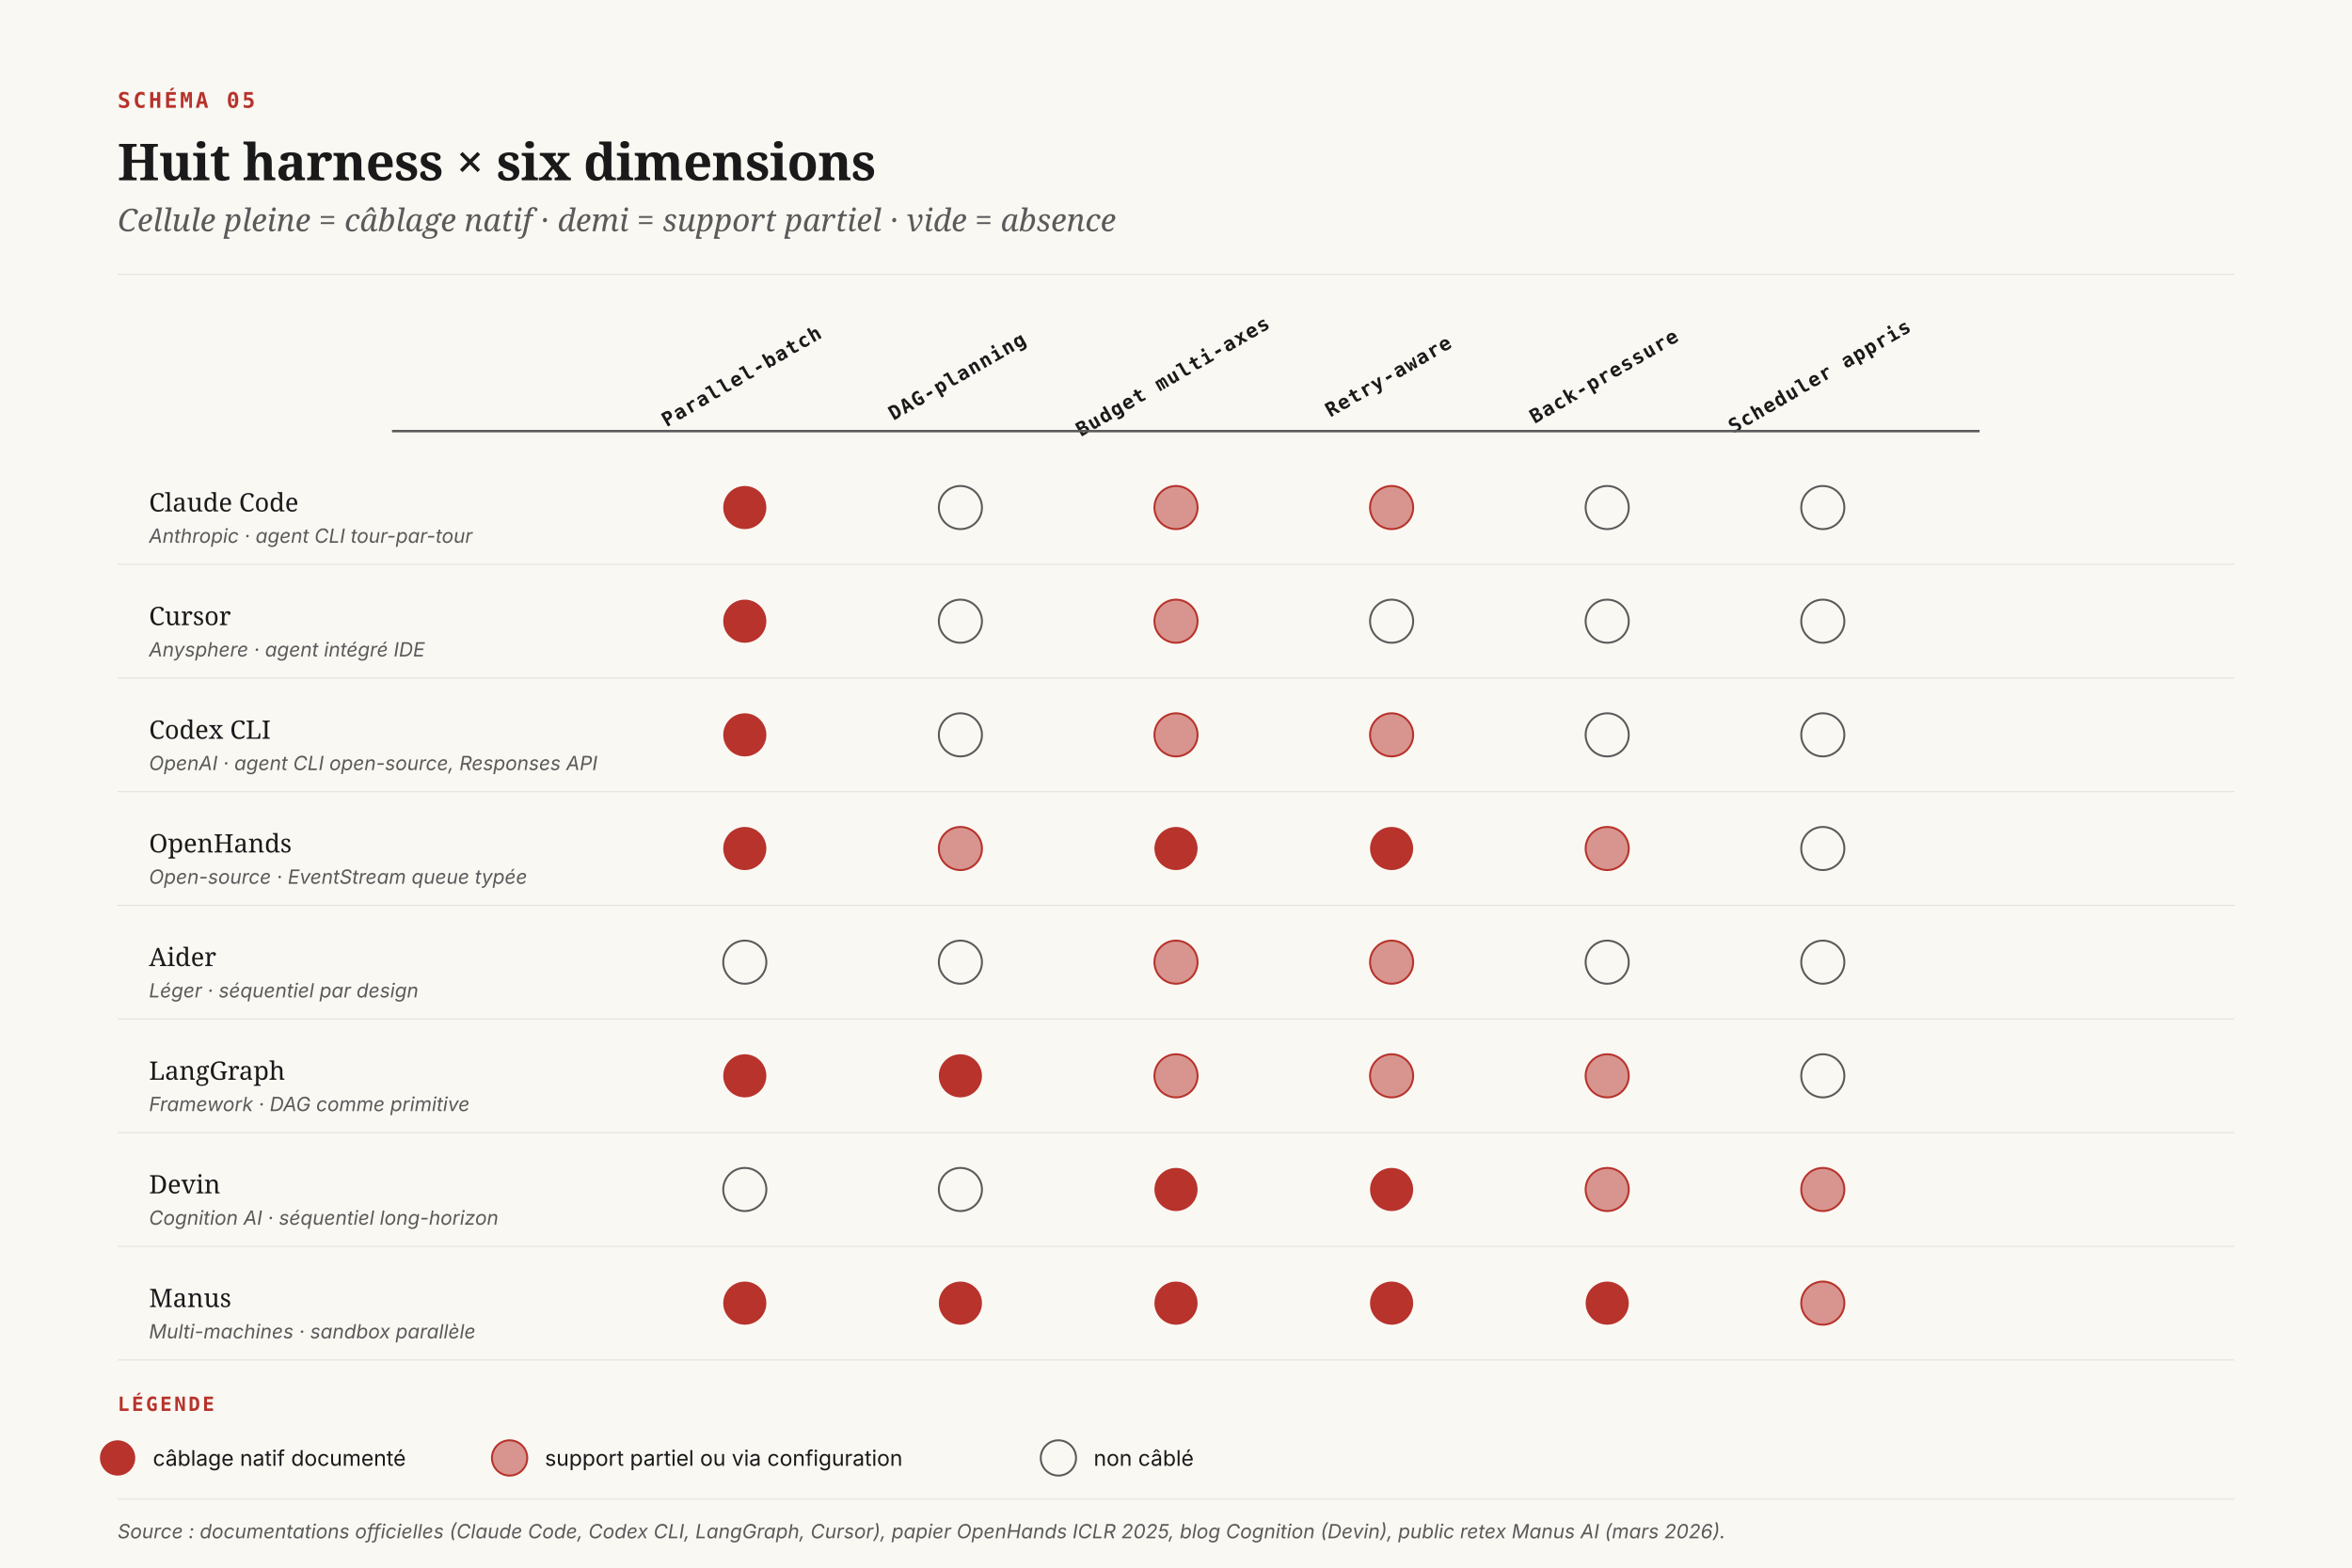
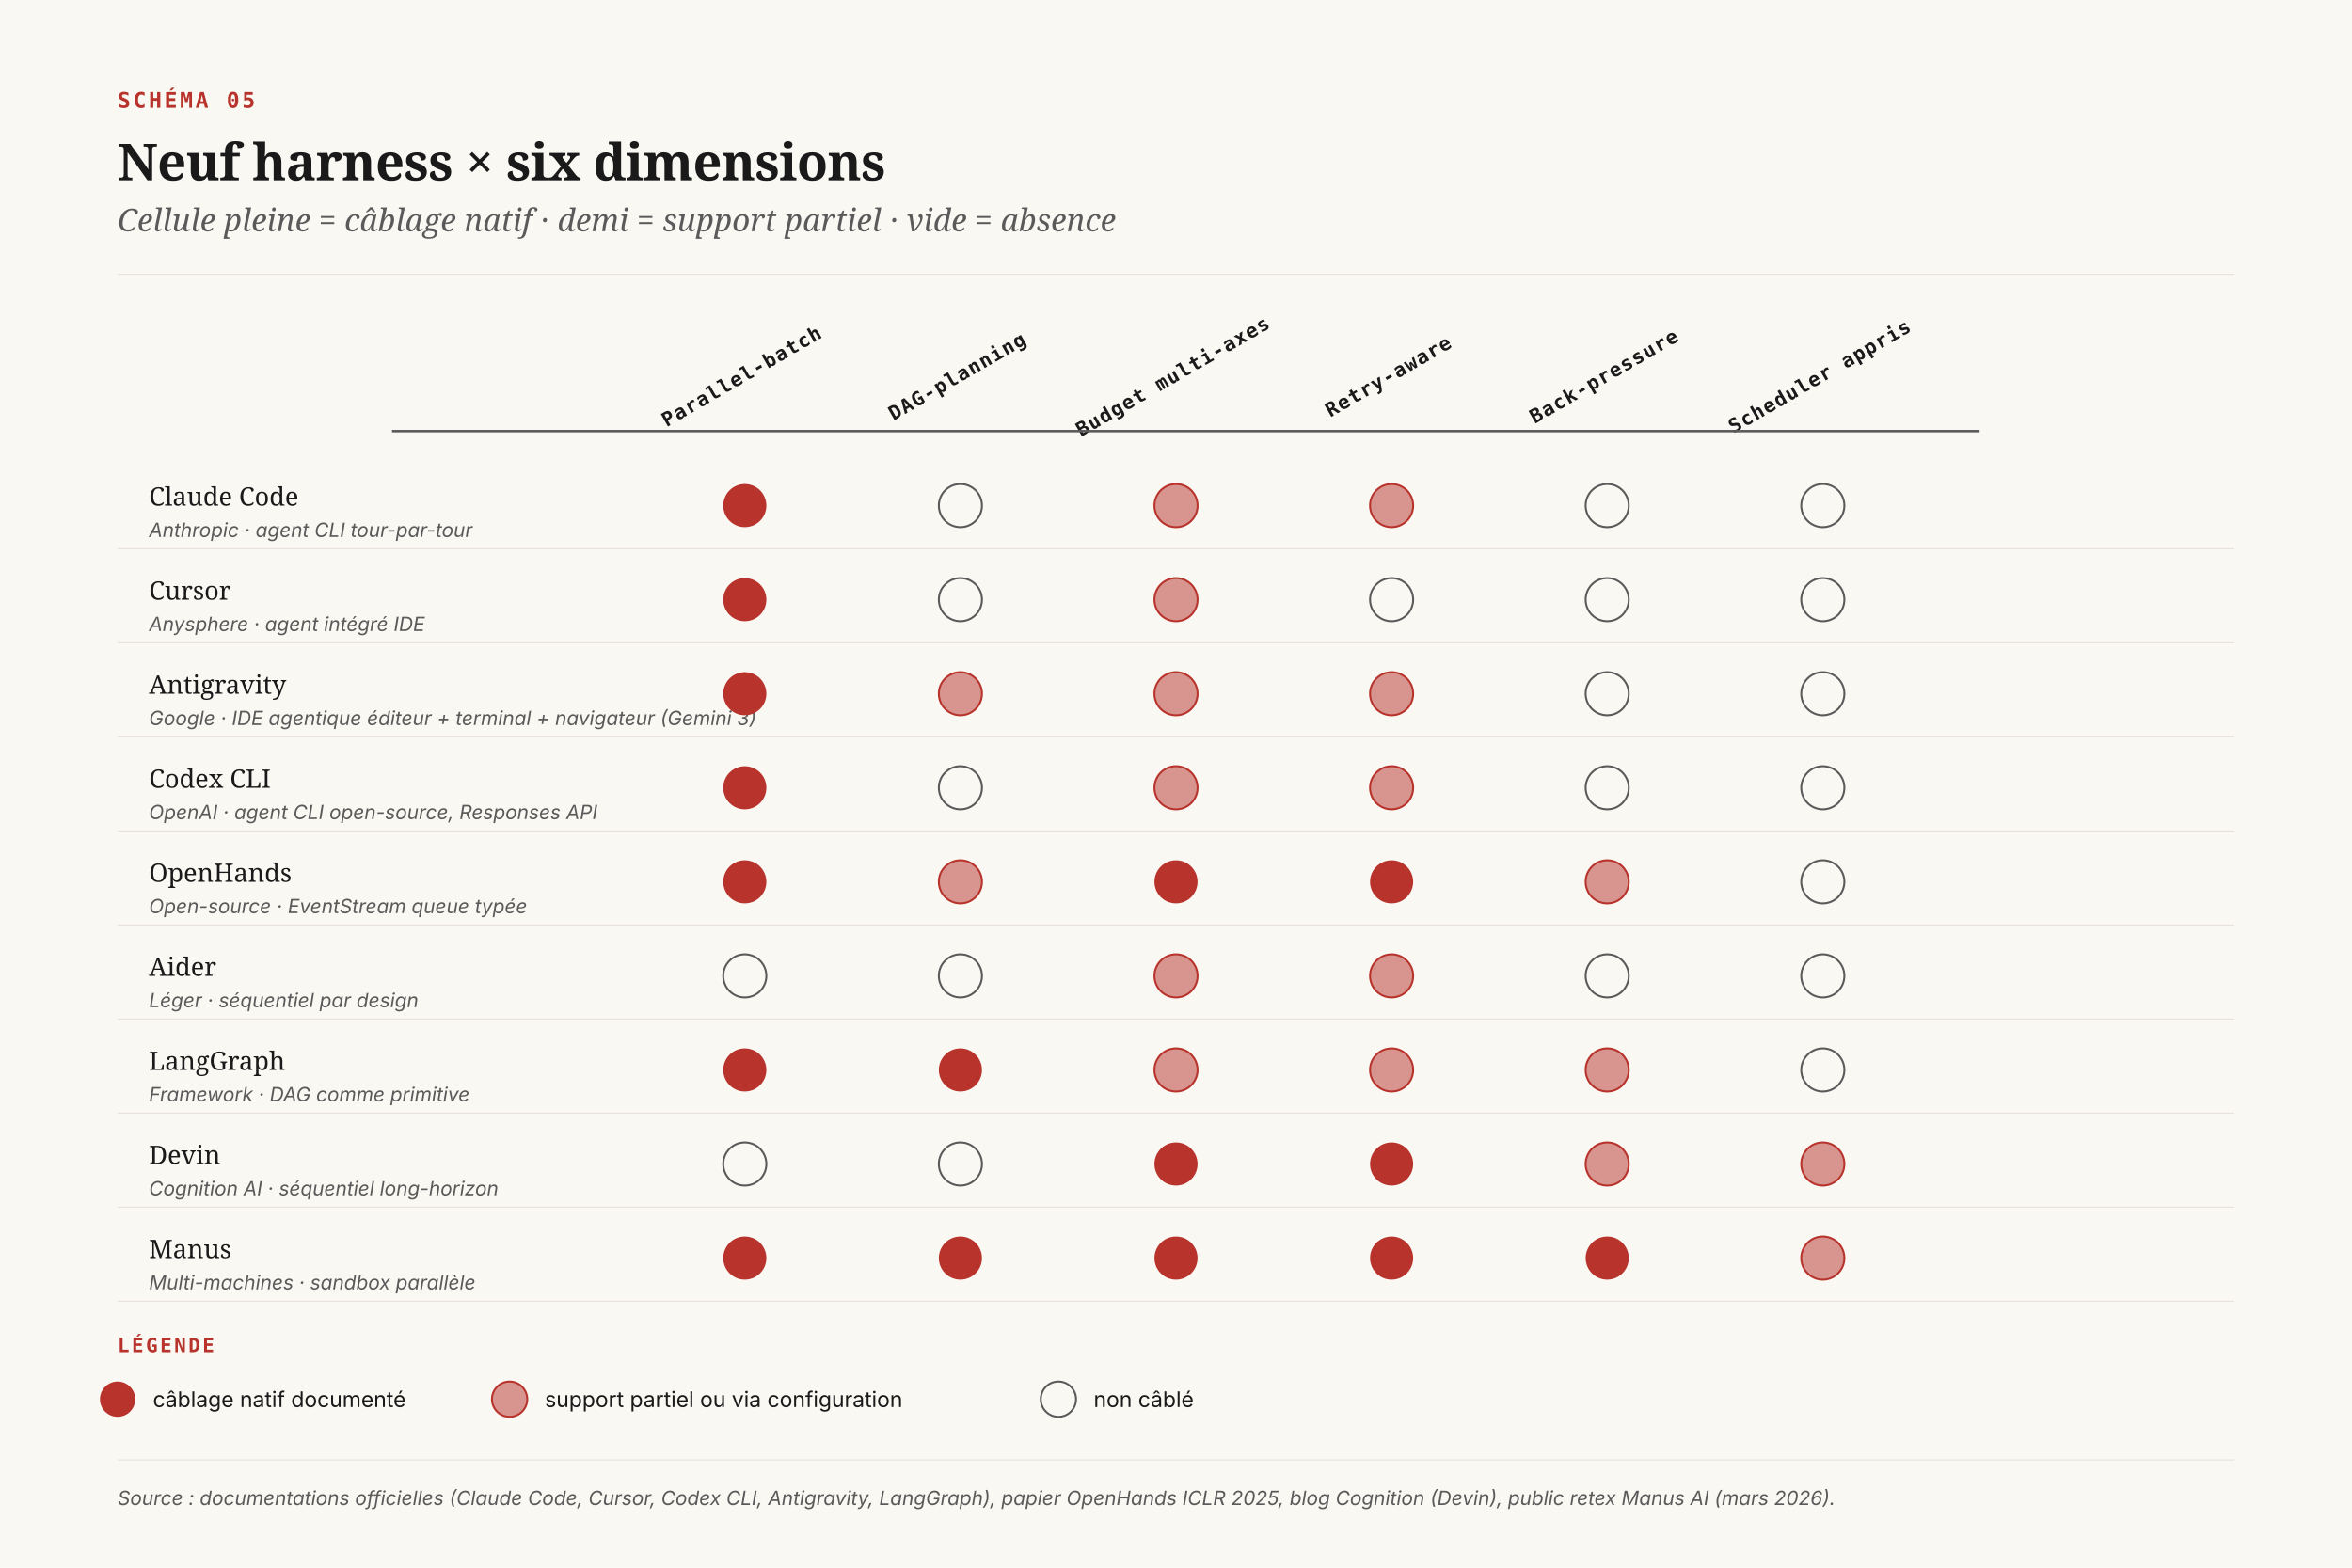
<svg xmlns="http://www.w3.org/2000/svg" viewBox="0 0 1200 800">
  <defs>
    <style>
      .display { font-family: 'Spectral', 'Playfair Display', Georgia, serif; }
      .body    { font-family: 'Inter', 'Helvetica Neue', system-ui, sans-serif; }
      .mono    { font-family: 'JetBrains Mono', 'IBM Plex Mono', monospace; }
    </style>
  </defs>
  <rect width="1200" height="800" fill="#FAF8F3" />
  <text x="60" y="55" class="mono" font-size="11" font-weight="600" letter-spacing="0.12em" fill="#B7332C">SCHÉMA 05</text>
-   <text x="60" y="92" class="display" font-size="26" font-weight="600" letter-spacing="-0.01em" fill="#1A1A1A">Huit harness × six dimensions</text>
+   <text x="60" y="92" class="display" font-size="26" font-weight="600" letter-spacing="-0.01em" fill="#1A1A1A">Neuf harness × six dimensions</text>
  <text x="60" y="118" class="display" font-size="16" font-style="italic" fill="#5A5A5A">Cellule pleine = câblage natif · demi = support partiel · vide = absence</text>
  <line x1="60" y1="140" x2="1140" y2="140" stroke="#E5E1D8" stroke-width="0.5" />
  <g>
    <text x="380" y="195" class="mono" font-size="10" font-weight="600" letter-spacing="0.06em" fill="#1A1A1A" text-anchor="middle" transform="rotate(-30 380 195)">Parallel-batch</text>
    <text x="490" y="195" class="mono" font-size="10" font-weight="600" letter-spacing="0.06em" fill="#1A1A1A" text-anchor="middle" transform="rotate(-30 490 195)">DAG-planning</text>
    <text x="600" y="195" class="mono" font-size="10" font-weight="600" letter-spacing="0.06em" fill="#1A1A1A" text-anchor="middle" transform="rotate(-30 600 195)">Budget multi-axes</text>
    <text x="710" y="195" class="mono" font-size="10" font-weight="600" letter-spacing="0.06em" fill="#1A1A1A" text-anchor="middle" transform="rotate(-30 710 195)">Retry-aware</text>
    <text x="820" y="195" class="mono" font-size="10" font-weight="600" letter-spacing="0.06em" fill="#1A1A1A" text-anchor="middle" transform="rotate(-30 820 195)">Back-pressure</text>
    <text x="930" y="195" class="mono" font-size="10" font-weight="600" letter-spacing="0.06em" fill="#1A1A1A" text-anchor="middle" transform="rotate(-30 930 195)">Scheduler appris</text>
  </g>
  <line x1="200" y1="220" x2="1010" y2="220" stroke="#5A5A5A" stroke-width="1.25" />
  <g class="interactive" data-card="claude-code" tabindex="0" role="button" aria-label="Claude Code">
-     <rect x="60" y="234" width="1080" height="50" rx="3" fill="#FAF8F3" />
-     <text x="76" y="261" class="display" font-size="13" font-weight="500" fill="#1A1A1A">Claude Code</text>
-     <text x="76" y="277" class="body" font-size="10" font-style="italic" fill="#5A5A5A">Anthropic · agent CLI tour-par-tour</text>
-     <circle cx="380" cy="259" r="11" fill="#B7332C" />
-     <circle cx="490" cy="259" r="11" fill="#FAF8F3" stroke="#5A5A5A" stroke-width="1" />
-     <circle cx="600" cy="259" r="11" fill="#B7332C" fill-opacity="0.5" stroke="#B7332C" stroke-width="1" />
-     <circle cx="710" cy="259" r="11" fill="#B7332C" fill-opacity="0.5" stroke="#B7332C" stroke-width="1" />
-     <circle cx="820" cy="259" r="11" fill="#FAF8F3" stroke="#5A5A5A" stroke-width="1" />
-     <circle cx="930" cy="259" r="11" fill="#FAF8F3" stroke="#5A5A5A" stroke-width="1" />
+     <rect x="60" y="234" width="1080" height="44" rx="3" fill="#FAF8F3" />
+     <text x="76" y="258" class="display" font-size="13" font-weight="500" fill="#1A1A1A">Claude Code</text>
+     <text x="76" y="274" class="body" font-size="10" font-style="italic" fill="#5A5A5A">Anthropic · agent CLI tour-par-tour</text>
+     <circle cx="380" cy="258" r="11" fill="#B7332C" />
+     <circle cx="490" cy="258" r="11" fill="#FAF8F3" stroke="#5A5A5A" stroke-width="1" />
+     <circle cx="600" cy="258" r="11" fill="#B7332C" fill-opacity="0.5" stroke="#B7332C" stroke-width="1" />
+     <circle cx="710" cy="258" r="11" fill="#B7332C" fill-opacity="0.5" stroke="#B7332C" stroke-width="1" />
+     <circle cx="820" cy="258" r="11" fill="#FAF8F3" stroke="#5A5A5A" stroke-width="1" />
+     <circle cx="930" cy="258" r="11" fill="#FAF8F3" stroke="#5A5A5A" stroke-width="1" />
  </g>
-   <line x1="60" y1="288" x2="1140" y2="288" stroke="#E5E1D8" stroke-width="0.5" />
+   <line x1="60" y1="280" x2="1140" y2="280" stroke="#E5E1D8" stroke-width="0.5" />
  <g class="interactive" data-card="cursor" tabindex="0" role="button" aria-label="Cursor">
-     <rect x="60" y="292" width="1080" height="50" rx="3" fill="#FAF8F3" />
-     <text x="76" y="319" class="display" font-size="13" font-weight="500" fill="#1A1A1A">Cursor</text>
-     <text x="76" y="335" class="body" font-size="10" font-style="italic" fill="#5A5A5A">Anysphere · agent intégré IDE</text>
-     <circle cx="380" cy="317" r="11" fill="#B7332C" />
-     <circle cx="490" cy="317" r="11" fill="#FAF8F3" stroke="#5A5A5A" stroke-width="1" />
-     <circle cx="600" cy="317" r="11" fill="#B7332C" fill-opacity="0.5" stroke="#B7332C" stroke-width="1" />
-     <circle cx="710" cy="317" r="11" fill="#FAF8F3" stroke="#5A5A5A" stroke-width="1" />
-     <circle cx="820" cy="317" r="11" fill="#FAF8F3" stroke="#5A5A5A" stroke-width="1" />
-     <circle cx="930" cy="317" r="11" fill="#FAF8F3" stroke="#5A5A5A" stroke-width="1" />
+     <rect x="60" y="282" width="1080" height="44" rx="3" fill="#FAF8F3" />
+     <text x="76" y="306" class="display" font-size="13" font-weight="500" fill="#1A1A1A">Cursor</text>
+     <text x="76" y="322" class="body" font-size="10" font-style="italic" fill="#5A5A5A">Anysphere · agent intégré IDE</text>
+     <circle cx="380" cy="306" r="11" fill="#B7332C" />
+     <circle cx="490" cy="306" r="11" fill="#FAF8F3" stroke="#5A5A5A" stroke-width="1" />
+     <circle cx="600" cy="306" r="11" fill="#B7332C" fill-opacity="0.5" stroke="#B7332C" stroke-width="1" />
+     <circle cx="710" cy="306" r="11" fill="#FAF8F3" stroke="#5A5A5A" stroke-width="1" />
+     <circle cx="820" cy="306" r="11" fill="#FAF8F3" stroke="#5A5A5A" stroke-width="1" />
+     <circle cx="930" cy="306" r="11" fill="#FAF8F3" stroke="#5A5A5A" stroke-width="1" />
  </g>
-   <line x1="60" y1="346" x2="1140" y2="346" stroke="#E5E1D8" stroke-width="0.5" />
+   <line x1="60" y1="328" x2="1140" y2="328" stroke="#E5E1D8" stroke-width="0.5" />
+   <g class="interactive" data-card="antigravity" tabindex="0" role="button" aria-label="Antigravity">
+     <rect x="60" y="330" width="1080" height="44" rx="3" fill="#FAF8F3" />
+     <text x="76" y="354" class="display" font-size="13" font-weight="500" fill="#1A1A1A">Antigravity</text>
+     <text x="76" y="370" class="body" font-size="10" font-style="italic" fill="#5A5A5A">Google · IDE agentique éditeur + terminal + navigateur (Gemini 3)</text>
+     <circle cx="380" cy="354" r="11" fill="#B7332C" />
+     <circle cx="490" cy="354" r="11" fill="#B7332C" fill-opacity="0.5" stroke="#B7332C" stroke-width="1" />
+     <circle cx="600" cy="354" r="11" fill="#B7332C" fill-opacity="0.5" stroke="#B7332C" stroke-width="1" />
+     <circle cx="710" cy="354" r="11" fill="#B7332C" fill-opacity="0.5" stroke="#B7332C" stroke-width="1" />
+     <circle cx="820" cy="354" r="11" fill="#FAF8F3" stroke="#5A5A5A" stroke-width="1" />
+     <circle cx="930" cy="354" r="11" fill="#FAF8F3" stroke="#5A5A5A" stroke-width="1" />
+   </g>
+   <line x1="60" y1="376" x2="1140" y2="376" stroke="#E5E1D8" stroke-width="0.5" />
  <g class="interactive" data-card="codex-cli" tabindex="0" role="button" aria-label="Codex CLI">
-     <rect x="60" y="350" width="1080" height="50" rx="3" fill="#FAF8F3" />
-     <text x="76" y="377" class="display" font-size="13" font-weight="500" fill="#1A1A1A">Codex CLI</text>
-     <text x="76" y="393" class="body" font-size="10" font-style="italic" fill="#5A5A5A">OpenAI · agent CLI open-source, Responses API</text>
-     <circle cx="380" cy="375" r="11" fill="#B7332C" />
-     <circle cx="490" cy="375" r="11" fill="#FAF8F3" stroke="#5A5A5A" stroke-width="1" />
-     <circle cx="600" cy="375" r="11" fill="#B7332C" fill-opacity="0.5" stroke="#B7332C" stroke-width="1" />
-     <circle cx="710" cy="375" r="11" fill="#B7332C" fill-opacity="0.5" stroke="#B7332C" stroke-width="1" />
-     <circle cx="820" cy="375" r="11" fill="#FAF8F3" stroke="#5A5A5A" stroke-width="1" />
-     <circle cx="930" cy="375" r="11" fill="#FAF8F3" stroke="#5A5A5A" stroke-width="1" />
+     <rect x="60" y="378" width="1080" height="44" rx="3" fill="#FAF8F3" />
+     <text x="76" y="402" class="display" font-size="13" font-weight="500" fill="#1A1A1A">Codex CLI</text>
+     <text x="76" y="418" class="body" font-size="10" font-style="italic" fill="#5A5A5A">OpenAI · agent CLI open-source, Responses API</text>
+     <circle cx="380" cy="402" r="11" fill="#B7332C" />
+     <circle cx="490" cy="402" r="11" fill="#FAF8F3" stroke="#5A5A5A" stroke-width="1" />
+     <circle cx="600" cy="402" r="11" fill="#B7332C" fill-opacity="0.5" stroke="#B7332C" stroke-width="1" />
+     <circle cx="710" cy="402" r="11" fill="#B7332C" fill-opacity="0.5" stroke="#B7332C" stroke-width="1" />
+     <circle cx="820" cy="402" r="11" fill="#FAF8F3" stroke="#5A5A5A" stroke-width="1" />
+     <circle cx="930" cy="402" r="11" fill="#FAF8F3" stroke="#5A5A5A" stroke-width="1" />
  </g>
-   <line x1="60" y1="404" x2="1140" y2="404" stroke="#E5E1D8" stroke-width="0.5" />
+   <line x1="60" y1="424" x2="1140" y2="424" stroke="#E5E1D8" stroke-width="0.5" />
  <g class="interactive" data-card="openhands" tabindex="0" role="button" aria-label="OpenHands">
-     <rect x="60" y="408" width="1080" height="50" rx="3" fill="#FAF8F3" />
-     <text x="76" y="435" class="display" font-size="13" font-weight="500" fill="#1A1A1A">OpenHands</text>
-     <text x="76" y="451" class="body" font-size="10" font-style="italic" fill="#5A5A5A">Open-source · EventStream queue typée</text>
-     <circle cx="380" cy="433" r="11" fill="#B7332C" />
-     <circle cx="490" cy="433" r="11" fill="#B7332C" fill-opacity="0.5" stroke="#B7332C" stroke-width="1" />
-     <circle cx="600" cy="433" r="11" fill="#B7332C" />
-     <circle cx="710" cy="433" r="11" fill="#B7332C" />
-     <circle cx="820" cy="433" r="11" fill="#B7332C" fill-opacity="0.5" stroke="#B7332C" stroke-width="1" />
-     <circle cx="930" cy="433" r="11" fill="#FAF8F3" stroke="#5A5A5A" stroke-width="1" />
+     <rect x="60" y="426" width="1080" height="44" rx="3" fill="#FAF8F3" />
+     <text x="76" y="450" class="display" font-size="13" font-weight="500" fill="#1A1A1A">OpenHands</text>
+     <text x="76" y="466" class="body" font-size="10" font-style="italic" fill="#5A5A5A">Open-source · EventStream queue typée</text>
+     <circle cx="380" cy="450" r="11" fill="#B7332C" />
+     <circle cx="490" cy="450" r="11" fill="#B7332C" fill-opacity="0.5" stroke="#B7332C" stroke-width="1" />
+     <circle cx="600" cy="450" r="11" fill="#B7332C" />
+     <circle cx="710" cy="450" r="11" fill="#B7332C" />
+     <circle cx="820" cy="450" r="11" fill="#B7332C" fill-opacity="0.5" stroke="#B7332C" stroke-width="1" />
+     <circle cx="930" cy="450" r="11" fill="#FAF8F3" stroke="#5A5A5A" stroke-width="1" />
  </g>
-   <line x1="60" y1="462" x2="1140" y2="462" stroke="#E5E1D8" stroke-width="0.5" />
+   <line x1="60" y1="472" x2="1140" y2="472" stroke="#E5E1D8" stroke-width="0.5" />
  <g class="interactive" data-card="aider" tabindex="0" role="button" aria-label="Aider">
-     <rect x="60" y="466" width="1080" height="50" rx="3" fill="#FAF8F3" />
-     <text x="76" y="493" class="display" font-size="13" font-weight="500" fill="#1A1A1A">Aider</text>
-     <text x="76" y="509" class="body" font-size="10" font-style="italic" fill="#5A5A5A">Léger · séquentiel par design</text>
-     <circle cx="380" cy="491" r="11" fill="#FAF8F3" stroke="#5A5A5A" stroke-width="1" />
-     <circle cx="490" cy="491" r="11" fill="#FAF8F3" stroke="#5A5A5A" stroke-width="1" />
-     <circle cx="600" cy="491" r="11" fill="#B7332C" fill-opacity="0.5" stroke="#B7332C" stroke-width="1" />
-     <circle cx="710" cy="491" r="11" fill="#B7332C" fill-opacity="0.5" stroke="#B7332C" stroke-width="1" />
-     <circle cx="820" cy="491" r="11" fill="#FAF8F3" stroke="#5A5A5A" stroke-width="1" />
-     <circle cx="930" cy="491" r="11" fill="#FAF8F3" stroke="#5A5A5A" stroke-width="1" />
+     <rect x="60" y="474" width="1080" height="44" rx="3" fill="#FAF8F3" />
+     <text x="76" y="498" class="display" font-size="13" font-weight="500" fill="#1A1A1A">Aider</text>
+     <text x="76" y="514" class="body" font-size="10" font-style="italic" fill="#5A5A5A">Léger · séquentiel par design</text>
+     <circle cx="380" cy="498" r="11" fill="#FAF8F3" stroke="#5A5A5A" stroke-width="1" />
+     <circle cx="490" cy="498" r="11" fill="#FAF8F3" stroke="#5A5A5A" stroke-width="1" />
+     <circle cx="600" cy="498" r="11" fill="#B7332C" fill-opacity="0.5" stroke="#B7332C" stroke-width="1" />
+     <circle cx="710" cy="498" r="11" fill="#B7332C" fill-opacity="0.5" stroke="#B7332C" stroke-width="1" />
+     <circle cx="820" cy="498" r="11" fill="#FAF8F3" stroke="#5A5A5A" stroke-width="1" />
+     <circle cx="930" cy="498" r="11" fill="#FAF8F3" stroke="#5A5A5A" stroke-width="1" />
  </g>
  <line x1="60" y1="520" x2="1140" y2="520" stroke="#E5E1D8" stroke-width="0.5" />
  <g class="interactive" data-card="langgraph" tabindex="0" role="button" aria-label="LangGraph">
-     <rect x="60" y="524" width="1080" height="50" rx="3" fill="#FAF8F3" />
-     <text x="76" y="551" class="display" font-size="13" font-weight="500" fill="#1A1A1A">LangGraph</text>
-     <text x="76" y="567" class="body" font-size="10" font-style="italic" fill="#5A5A5A">Framework · DAG comme primitive</text>
-     <circle cx="380" cy="549" r="11" fill="#B7332C" />
-     <circle cx="490" cy="549" r="11" fill="#B7332C" />
-     <circle cx="600" cy="549" r="11" fill="#B7332C" fill-opacity="0.5" stroke="#B7332C" stroke-width="1" />
-     <circle cx="710" cy="549" r="11" fill="#B7332C" fill-opacity="0.5" stroke="#B7332C" stroke-width="1" />
-     <circle cx="820" cy="549" r="11" fill="#B7332C" fill-opacity="0.5" stroke="#B7332C" stroke-width="1" />
-     <circle cx="930" cy="549" r="11" fill="#FAF8F3" stroke="#5A5A5A" stroke-width="1" />
+     <rect x="60" y="522" width="1080" height="44" rx="3" fill="#FAF8F3" />
+     <text x="76" y="546" class="display" font-size="13" font-weight="500" fill="#1A1A1A">LangGraph</text>
+     <text x="76" y="562" class="body" font-size="10" font-style="italic" fill="#5A5A5A">Framework · DAG comme primitive</text>
+     <circle cx="380" cy="546" r="11" fill="#B7332C" />
+     <circle cx="490" cy="546" r="11" fill="#B7332C" />
+     <circle cx="600" cy="546" r="11" fill="#B7332C" fill-opacity="0.5" stroke="#B7332C" stroke-width="1" />
+     <circle cx="710" cy="546" r="11" fill="#B7332C" fill-opacity="0.5" stroke="#B7332C" stroke-width="1" />
+     <circle cx="820" cy="546" r="11" fill="#B7332C" fill-opacity="0.5" stroke="#B7332C" stroke-width="1" />
+     <circle cx="930" cy="546" r="11" fill="#FAF8F3" stroke="#5A5A5A" stroke-width="1" />
  </g>
-   <line x1="60" y1="578" x2="1140" y2="578" stroke="#E5E1D8" stroke-width="0.5" />
+   <line x1="60" y1="568" x2="1140" y2="568" stroke="#E5E1D8" stroke-width="0.5" />
  <g class="interactive" data-card="devin" tabindex="0" role="button" aria-label="Devin">
-     <rect x="60" y="582" width="1080" height="50" rx="3" fill="#FAF8F3" />
-     <text x="76" y="609" class="display" font-size="13" font-weight="500" fill="#1A1A1A">Devin</text>
-     <text x="76" y="625" class="body" font-size="10" font-style="italic" fill="#5A5A5A">Cognition AI · séquentiel long-horizon</text>
-     <circle cx="380" cy="607" r="11" fill="#FAF8F3" stroke="#5A5A5A" stroke-width="1" />
-     <circle cx="490" cy="607" r="11" fill="#FAF8F3" stroke="#5A5A5A" stroke-width="1" />
-     <circle cx="600" cy="607" r="11" fill="#B7332C" />
-     <circle cx="710" cy="607" r="11" fill="#B7332C" />
-     <circle cx="820" cy="607" r="11" fill="#B7332C" fill-opacity="0.5" stroke="#B7332C" stroke-width="1" />
-     <circle cx="930" cy="607" r="11" fill="#B7332C" fill-opacity="0.5" stroke="#B7332C" stroke-width="1" />
+     <rect x="60" y="570" width="1080" height="44" rx="3" fill="#FAF8F3" />
+     <text x="76" y="594" class="display" font-size="13" font-weight="500" fill="#1A1A1A">Devin</text>
+     <text x="76" y="610" class="body" font-size="10" font-style="italic" fill="#5A5A5A">Cognition AI · séquentiel long-horizon</text>
+     <circle cx="380" cy="594" r="11" fill="#FAF8F3" stroke="#5A5A5A" stroke-width="1" />
+     <circle cx="490" cy="594" r="11" fill="#FAF8F3" stroke="#5A5A5A" stroke-width="1" />
+     <circle cx="600" cy="594" r="11" fill="#B7332C" />
+     <circle cx="710" cy="594" r="11" fill="#B7332C" />
+     <circle cx="820" cy="594" r="11" fill="#B7332C" fill-opacity="0.5" stroke="#B7332C" stroke-width="1" />
+     <circle cx="930" cy="594" r="11" fill="#B7332C" fill-opacity="0.5" stroke="#B7332C" stroke-width="1" />
  </g>
-   <line x1="60" y1="636" x2="1140" y2="636" stroke="#E5E1D8" stroke-width="0.5" />
+   <line x1="60" y1="616" x2="1140" y2="616" stroke="#E5E1D8" stroke-width="0.5" />
  <g class="interactive" data-card="manus" tabindex="0" role="button" aria-label="Manus">
-     <rect x="60" y="640" width="1080" height="50" rx="3" fill="#FAF8F3" />
-     <text x="76" y="667" class="display" font-size="13" font-weight="500" fill="#1A1A1A">Manus</text>
-     <text x="76" y="683" class="body" font-size="10" font-style="italic" fill="#5A5A5A">Multi-machines · sandbox parallèle</text>
-     <circle cx="380" cy="665" r="11" fill="#B7332C" />
-     <circle cx="490" cy="665" r="11" fill="#B7332C" />
-     <circle cx="600" cy="665" r="11" fill="#B7332C" />
-     <circle cx="710" cy="665" r="11" fill="#B7332C" />
-     <circle cx="820" cy="665" r="11" fill="#B7332C" />
-     <circle cx="930" cy="665" r="11" fill="#B7332C" fill-opacity="0.5" stroke="#B7332C" stroke-width="1" />
+     <rect x="60" y="618" width="1080" height="44" rx="3" fill="#FAF8F3" />
+     <text x="76" y="642" class="display" font-size="13" font-weight="500" fill="#1A1A1A">Manus</text>
+     <text x="76" y="658" class="body" font-size="10" font-style="italic" fill="#5A5A5A">Multi-machines · sandbox parallèle</text>
+     <circle cx="380" cy="642" r="11" fill="#B7332C" />
+     <circle cx="490" cy="642" r="11" fill="#B7332C" />
+     <circle cx="600" cy="642" r="11" fill="#B7332C" />
+     <circle cx="710" cy="642" r="11" fill="#B7332C" />
+     <circle cx="820" cy="642" r="11" fill="#B7332C" />
+     <circle cx="930" cy="642" r="11" fill="#B7332C" fill-opacity="0.5" stroke="#B7332C" stroke-width="1" />
  </g>
-   <line x1="60" y1="694" x2="1140" y2="694" stroke="#E5E1D8" stroke-width="0.5" />
-   <text x="60" y="720" class="mono" font-size="10" font-weight="600" letter-spacing="0.12em" fill="#B7332C">LÉGENDE</text>
-   <circle cx="60" cy="744" r="9" fill="#B7332C" />
-   <text x="78" y="748" class="body" font-size="11" fill="#1A1A1A">câblage natif documenté</text>
-   <circle cx="260" cy="744" r="9" fill="#B7332C" fill-opacity="0.5" stroke="#B7332C" stroke-width="1" />
-   <text x="278" y="748" class="body" font-size="11" fill="#1A1A1A">support partiel ou via configuration</text>
-   <circle cx="540" cy="744" r="9" fill="#FAF8F3" stroke="#5A5A5A" stroke-width="1" />
-   <text x="558" y="748" class="body" font-size="11" fill="#1A1A1A">non câblé</text>
-   <line x1="60" y1="765" x2="1140" y2="765" stroke="#E5E1D8" stroke-width="0.5" />
-   <text x="60" y="785" class="body" font-size="10" font-style="italic" fill="#5A5A5A">Source : documentations officielles (Claude Code, Codex CLI, LangGraph, Cursor), papier OpenHands ICLR 2025, blog Cognition (Devin), public retex Manus AI (mars 2026).</text>
+   <line x1="60" y1="664" x2="1140" y2="664" stroke="#E5E1D8" stroke-width="0.5" />
+   <text x="60" y="690" class="mono" font-size="10" font-weight="600" letter-spacing="0.12em" fill="#B7332C">LÉGENDE</text>
+   <circle cx="60" cy="714" r="9" fill="#B7332C" />
+   <text x="78" y="718" class="body" font-size="11" fill="#1A1A1A">câblage natif documenté</text>
+   <circle cx="260" cy="714" r="9" fill="#B7332C" fill-opacity="0.5" stroke="#B7332C" stroke-width="1" />
+   <text x="278" y="718" class="body" font-size="11" fill="#1A1A1A">support partiel ou via configuration</text>
+   <circle cx="540" cy="714" r="9" fill="#FAF8F3" stroke="#5A5A5A" stroke-width="1" />
+   <text x="558" y="718" class="body" font-size="11" fill="#1A1A1A">non câblé</text>
+   <line x1="60" y1="745" x2="1140" y2="745" stroke="#E5E1D8" stroke-width="0.5" />
+   <text x="60" y="768" class="body" font-size="10" font-style="italic" fill="#5A5A5A">Source : documentations officielles (Claude Code, Cursor, Codex CLI, Antigravity, LangGraph), papier OpenHands ICLR 2025, blog Cognition (Devin), public retex Manus AI (mars 2026).</text>
</svg>
